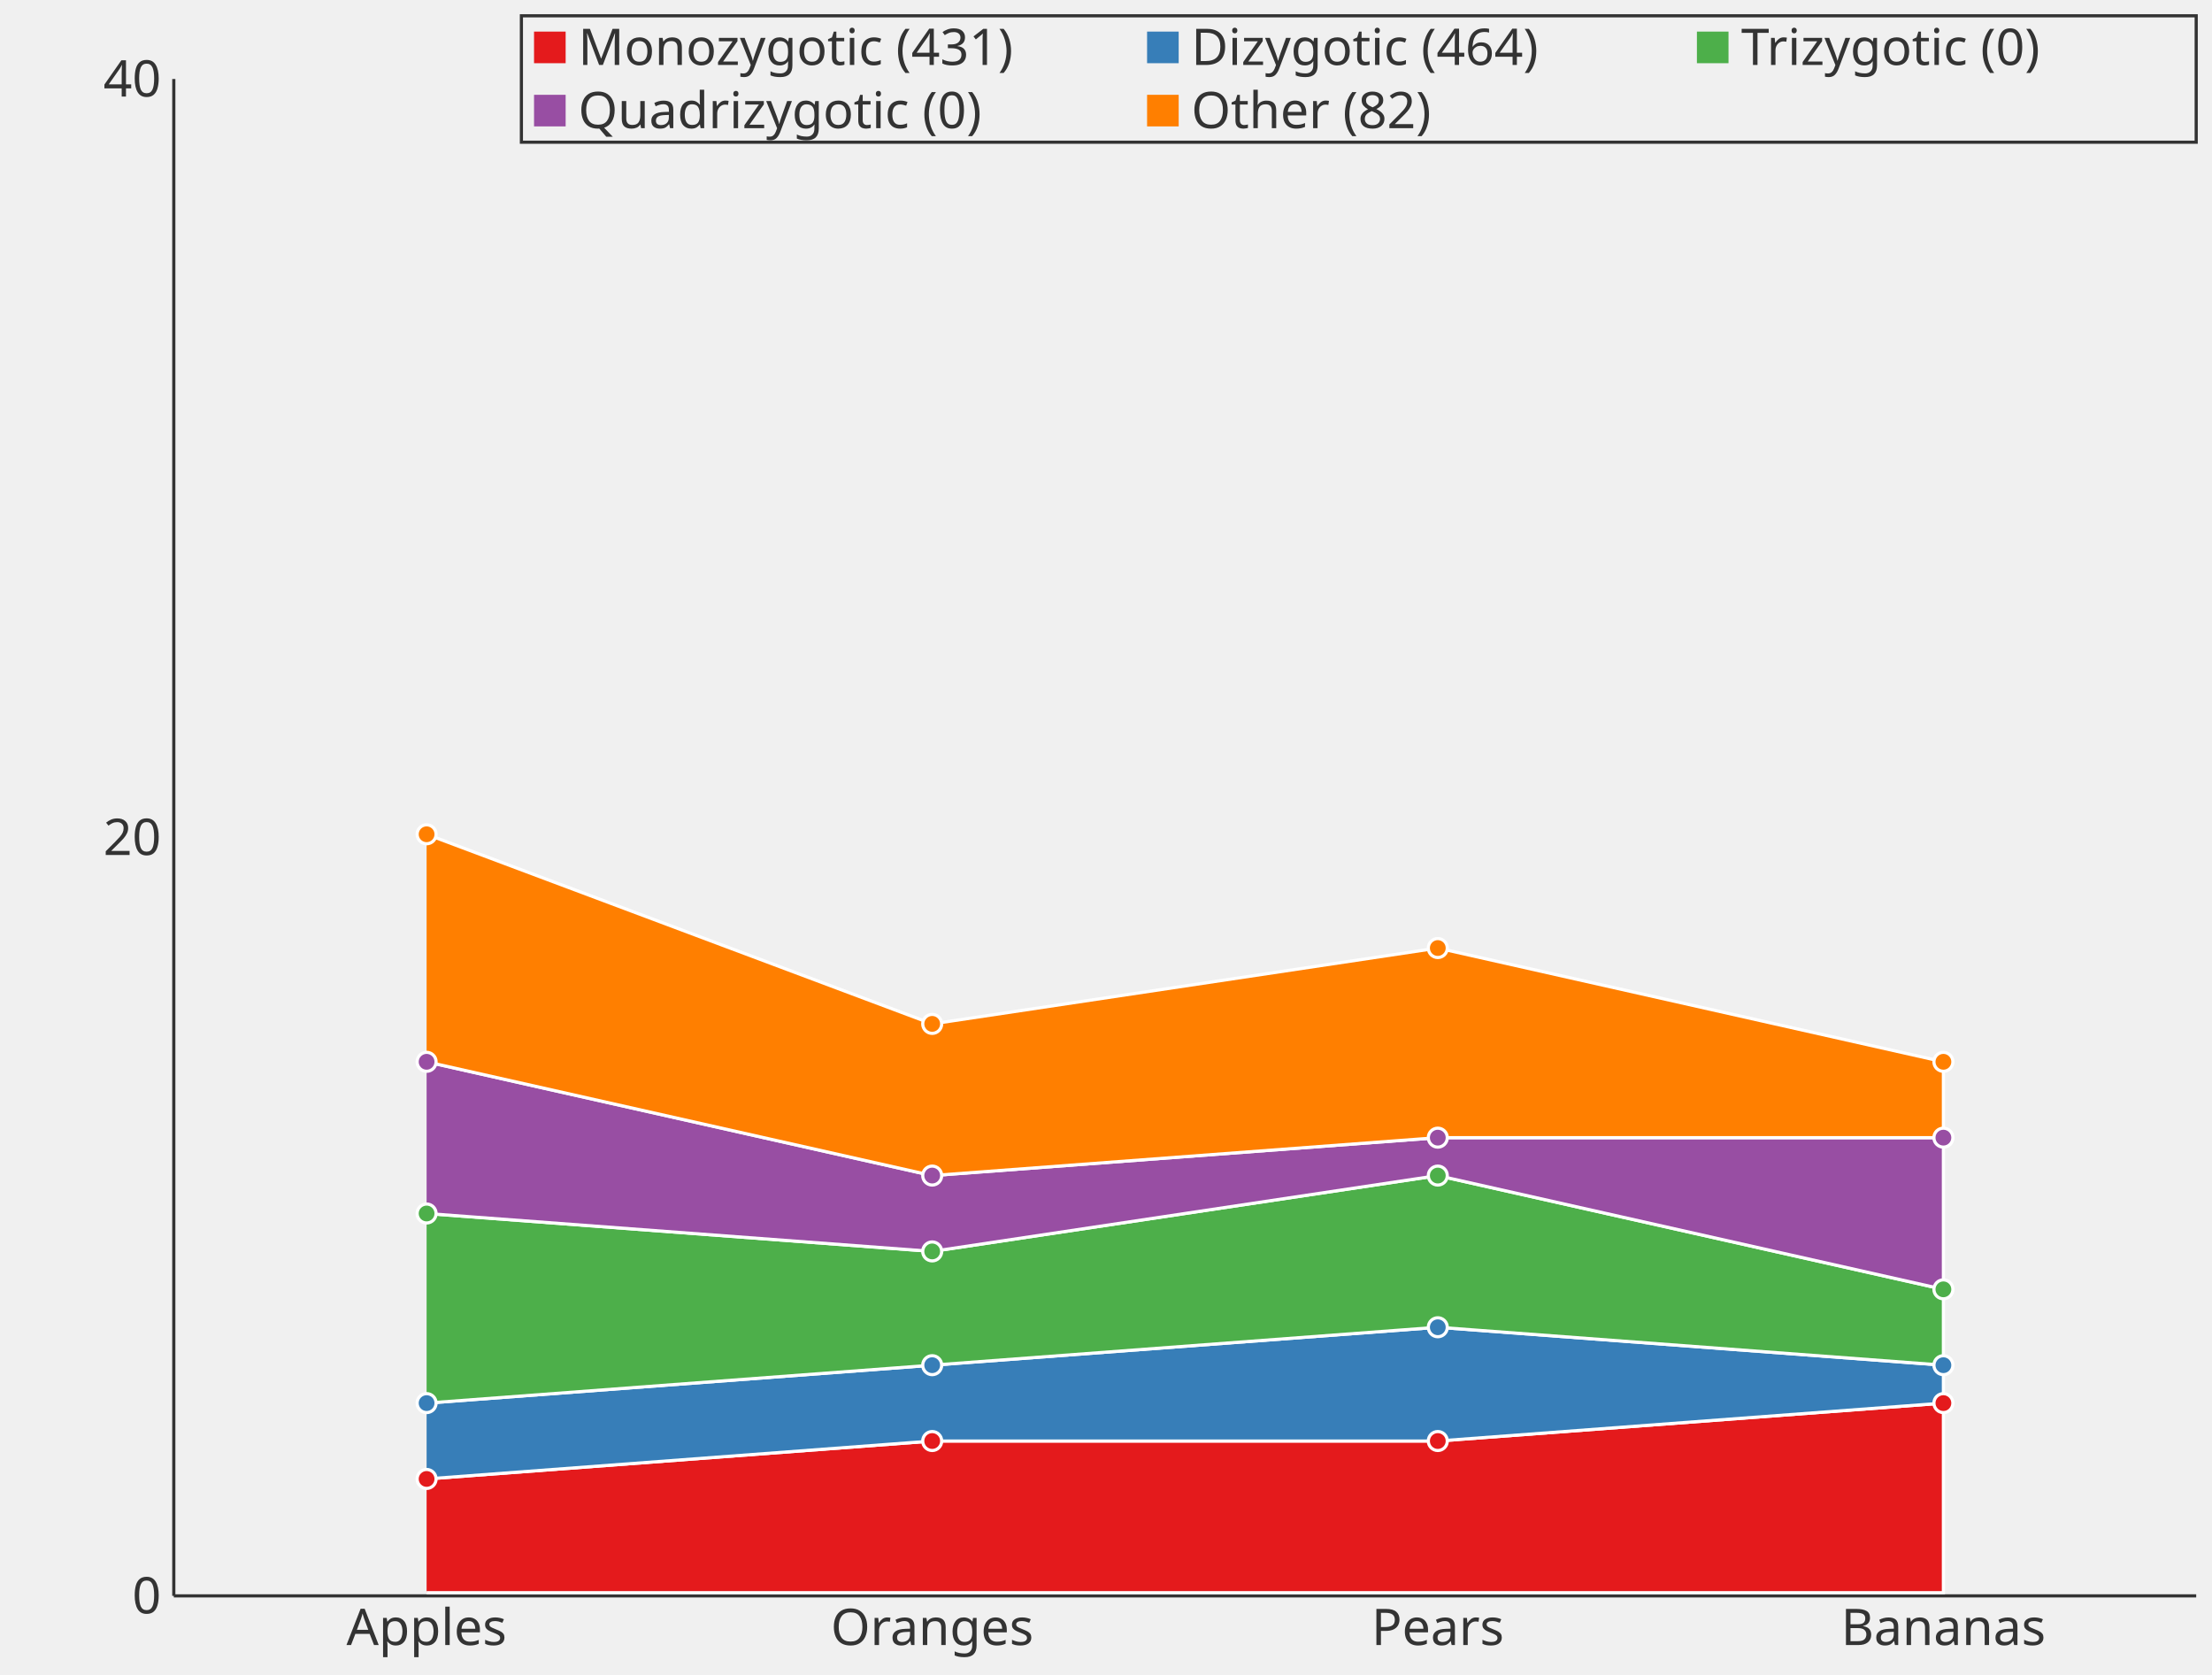
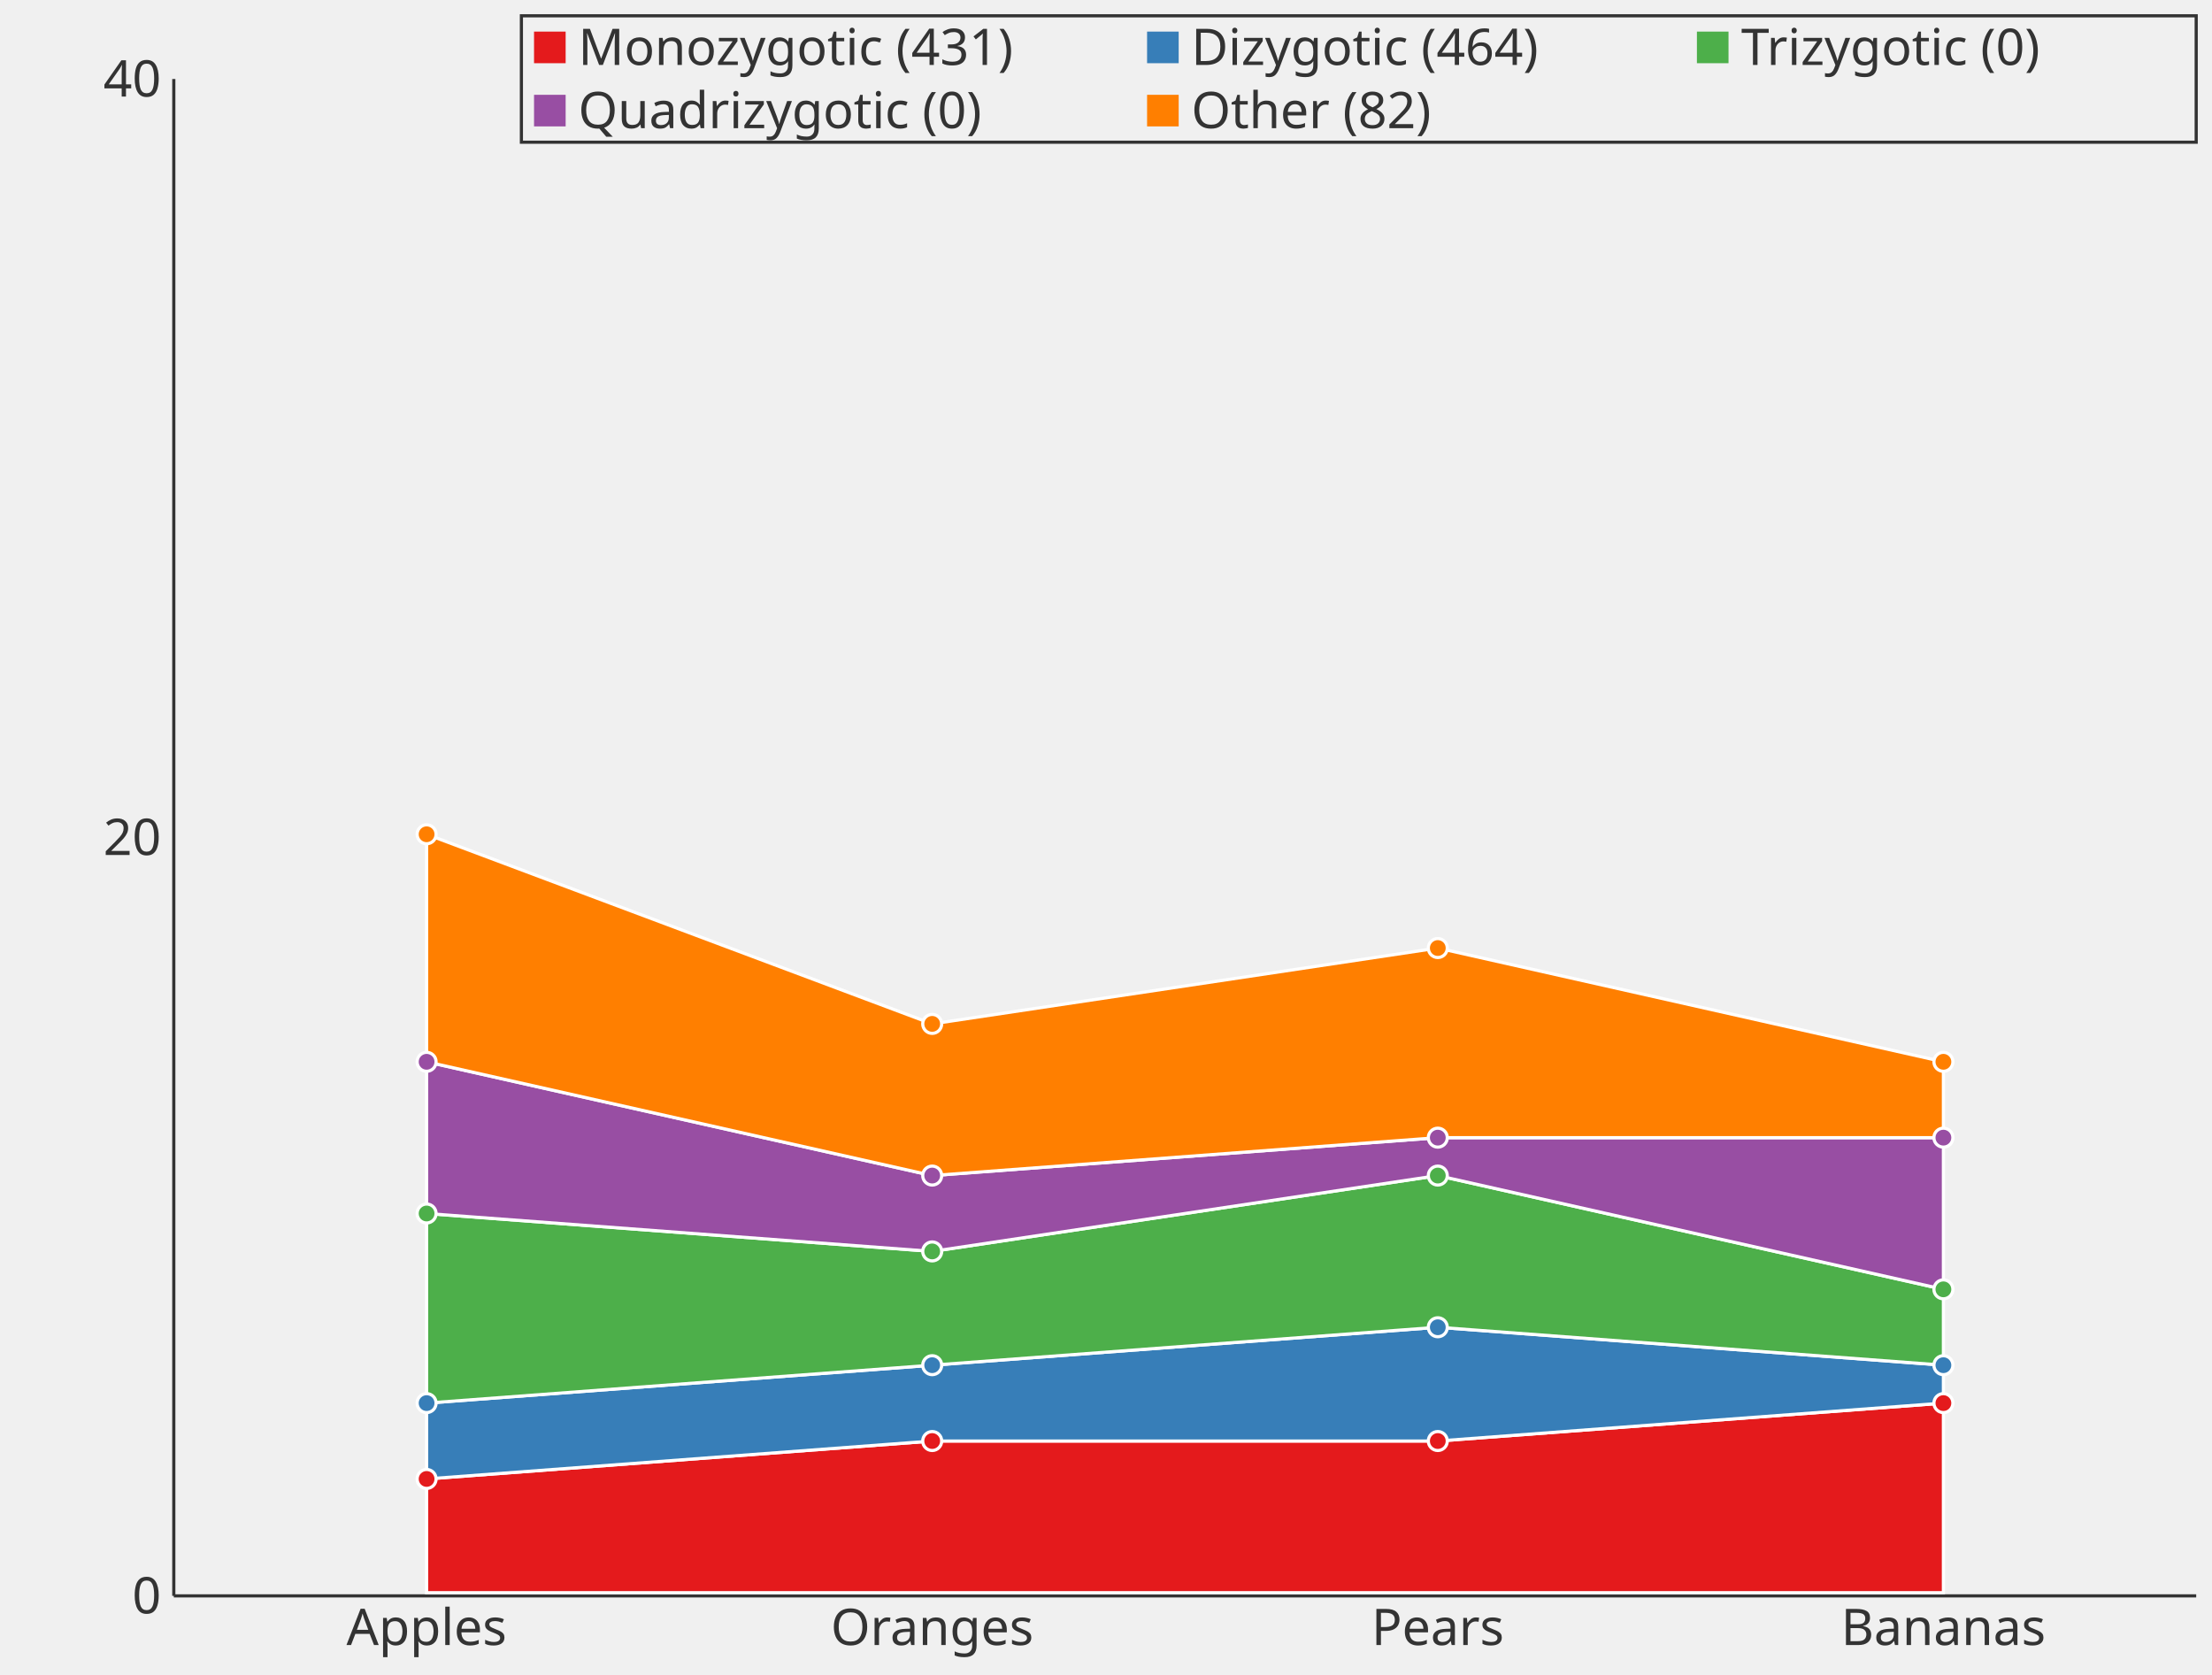
<svg xmlns="http://www.w3.org/2000/svg" font-family="sans-serif" font-size="16" viewBox="-55 -25 700 530">
  <g role="table">
    <line stroke="#333" x1="0" x2="0" y1="0" y2="480" />
    <line stroke="#333" x1="0" x2="640" y1="480" y2="480" />
    <g aria-hidden="true">
      <text dominant-baseline="middle" fill="#333" text-anchor="end" x="-4" y="480">0</text>
      <text dominant-baseline="middle" fill="#333" text-anchor="end" x="-4" y="240">20</text>
      <text dominant-baseline="middle" fill="#333" text-anchor="end" x="-4" y="0">40</text>
    </g>
    <g role="row">
      <text dominant-baseline="middle" fill="#333" role="columnheader" text-anchor="middle" x="80" y="490">Apples</text>
      <text dominant-baseline="middle" fill="#333" role="columnheader" text-anchor="middle" x="240" y="490">Oranges</text>
      <text dominant-baseline="middle" fill="#333" role="columnheader" text-anchor="middle" x="400" y="490">Pears</text>
      <text dominant-baseline="middle" fill="#333" role="columnheader" text-anchor="middle" x="560" y="490">Bananas</text>
    </g>
    <g aria-hidden="true">
      <rect fill="none" height="40" stroke="#333" width="530" x="110" y="-20" />
      <rect fill="#e41a1c" height="10" width="10" x="114" y="-15" />
      <text dominant-baseline="middle" fill="#333" x="128" y="-10">Monozygotic (431)</text>
      <rect fill="#377eb8" height="10" width="10" x="308" y="-15" />
      <text dominant-baseline="middle" fill="#333" x="322" y="-10">Dizygotic (464)</text>
      <rect fill="#4daf4a" height="10" width="10" x="482" y="-15" />
      <text dominant-baseline="middle" fill="#333" x="496" y="-10">Trizygotic (0)</text>
      <rect fill="#984ea3" height="10" width="10" x="114" y="5" />
      <text dominant-baseline="middle" fill="#333" x="128" y="10">Quadrizygotic (0)</text>
      <rect fill="#ff7f00" height="10" width="10" x="308" y="5" />
      <text dominant-baseline="middle" fill="#333" x="322" y="10">Other (82)</text>
    </g>
-     <polyline fill="#e41a1c" points="80,443 240,431 400,431 560,419 560,479 400,479 240,479 80,479" stroke="white" />
-     <polyline fill="#377eb8" points="80,419 240,407 400,395 560,407 560,419 400,431 240,431 80,443" stroke="white" />
-     <polyline fill="#4daf4a" points="80,359 240,371 400,347 560,383 560,407 400,395 240,407 80,419" stroke="white" />
-     <polyline fill="#984ea3" points="80,311 240,347 400,335 560,335 560,383 400,347 240,371 80,359" stroke="white" />
-     <polyline fill="#ff7f00" points="80,239 240,299 400,275 560,311 560,335 400,335 240,347 80,311" stroke="white" />
+     <polygon fill="#e41a1c" points="80,443 240,431 400,431 560,419 560,479 400,479 240,479 80,479" stroke="white" />
+     <polygon fill="#377eb8" points="80,419 240,407 400,395 560,407 560,419 400,431 240,431 80,443" stroke="white" />
+     <polygon fill="#4daf4a" points="80,359 240,371 400,347 560,383 560,407 400,395 240,407 80,419" stroke="white" />
+     <polygon fill="#984ea3" points="80,311 240,347 400,335 560,335 560,383 400,347 240,371 80,359" stroke="white" />
+     <polygon fill="#ff7f00" points="80,239 240,299 400,275 560,311 560,335 400,335 240,347 80,311" stroke="white" />
    <g fill="#e41a1c" role="row" stroke="white">
      <circle cx="80" cy="443" r="3" role="cell">
				</circle>
      <circle cx="240" cy="431" r="3" role="cell">
				</circle>
      <circle cx="400" cy="431" r="3" role="cell">
				</circle>
      <circle cx="560" cy="419" r="3" role="cell">
				</circle>
    </g>
    <g fill="#377eb8" role="row" stroke="white">
      <circle cx="80" cy="419" r="3" role="cell">
				</circle>
      <circle cx="240" cy="407" r="3" role="cell">
				</circle>
      <circle cx="400" cy="395" r="3" role="cell">
				</circle>
      <circle cx="560" cy="407" r="3" role="cell">
				</circle>
    </g>
    <g fill="#4daf4a" role="row" stroke="white">
      <circle cx="80" cy="359" r="3" role="cell">
				</circle>
      <circle cx="240" cy="371" r="3" role="cell">
				</circle>
      <circle cx="400" cy="347" r="3" role="cell">
				</circle>
      <circle cx="560" cy="383" r="3" role="cell">
				</circle>
    </g>
    <g fill="#984ea3" role="row" stroke="white">
      <circle cx="80" cy="311" r="3" role="cell">
				</circle>
      <circle cx="240" cy="347" r="3" role="cell">
				</circle>
      <circle cx="400" cy="335" r="3" role="cell">
				</circle>
      <circle cx="560" cy="335" r="3" role="cell">
				</circle>
    </g>
    <g fill="#ff7f00" role="row" stroke="white">
      <circle cx="80" cy="239" r="3" role="cell">
				</circle>
      <circle cx="240" cy="299" r="3" role="cell">
				</circle>
      <circle cx="400" cy="275" r="3" role="cell">
				</circle>
      <circle cx="560" cy="311" r="3" role="cell">
				</circle>
    </g>
  </g>
</svg>
